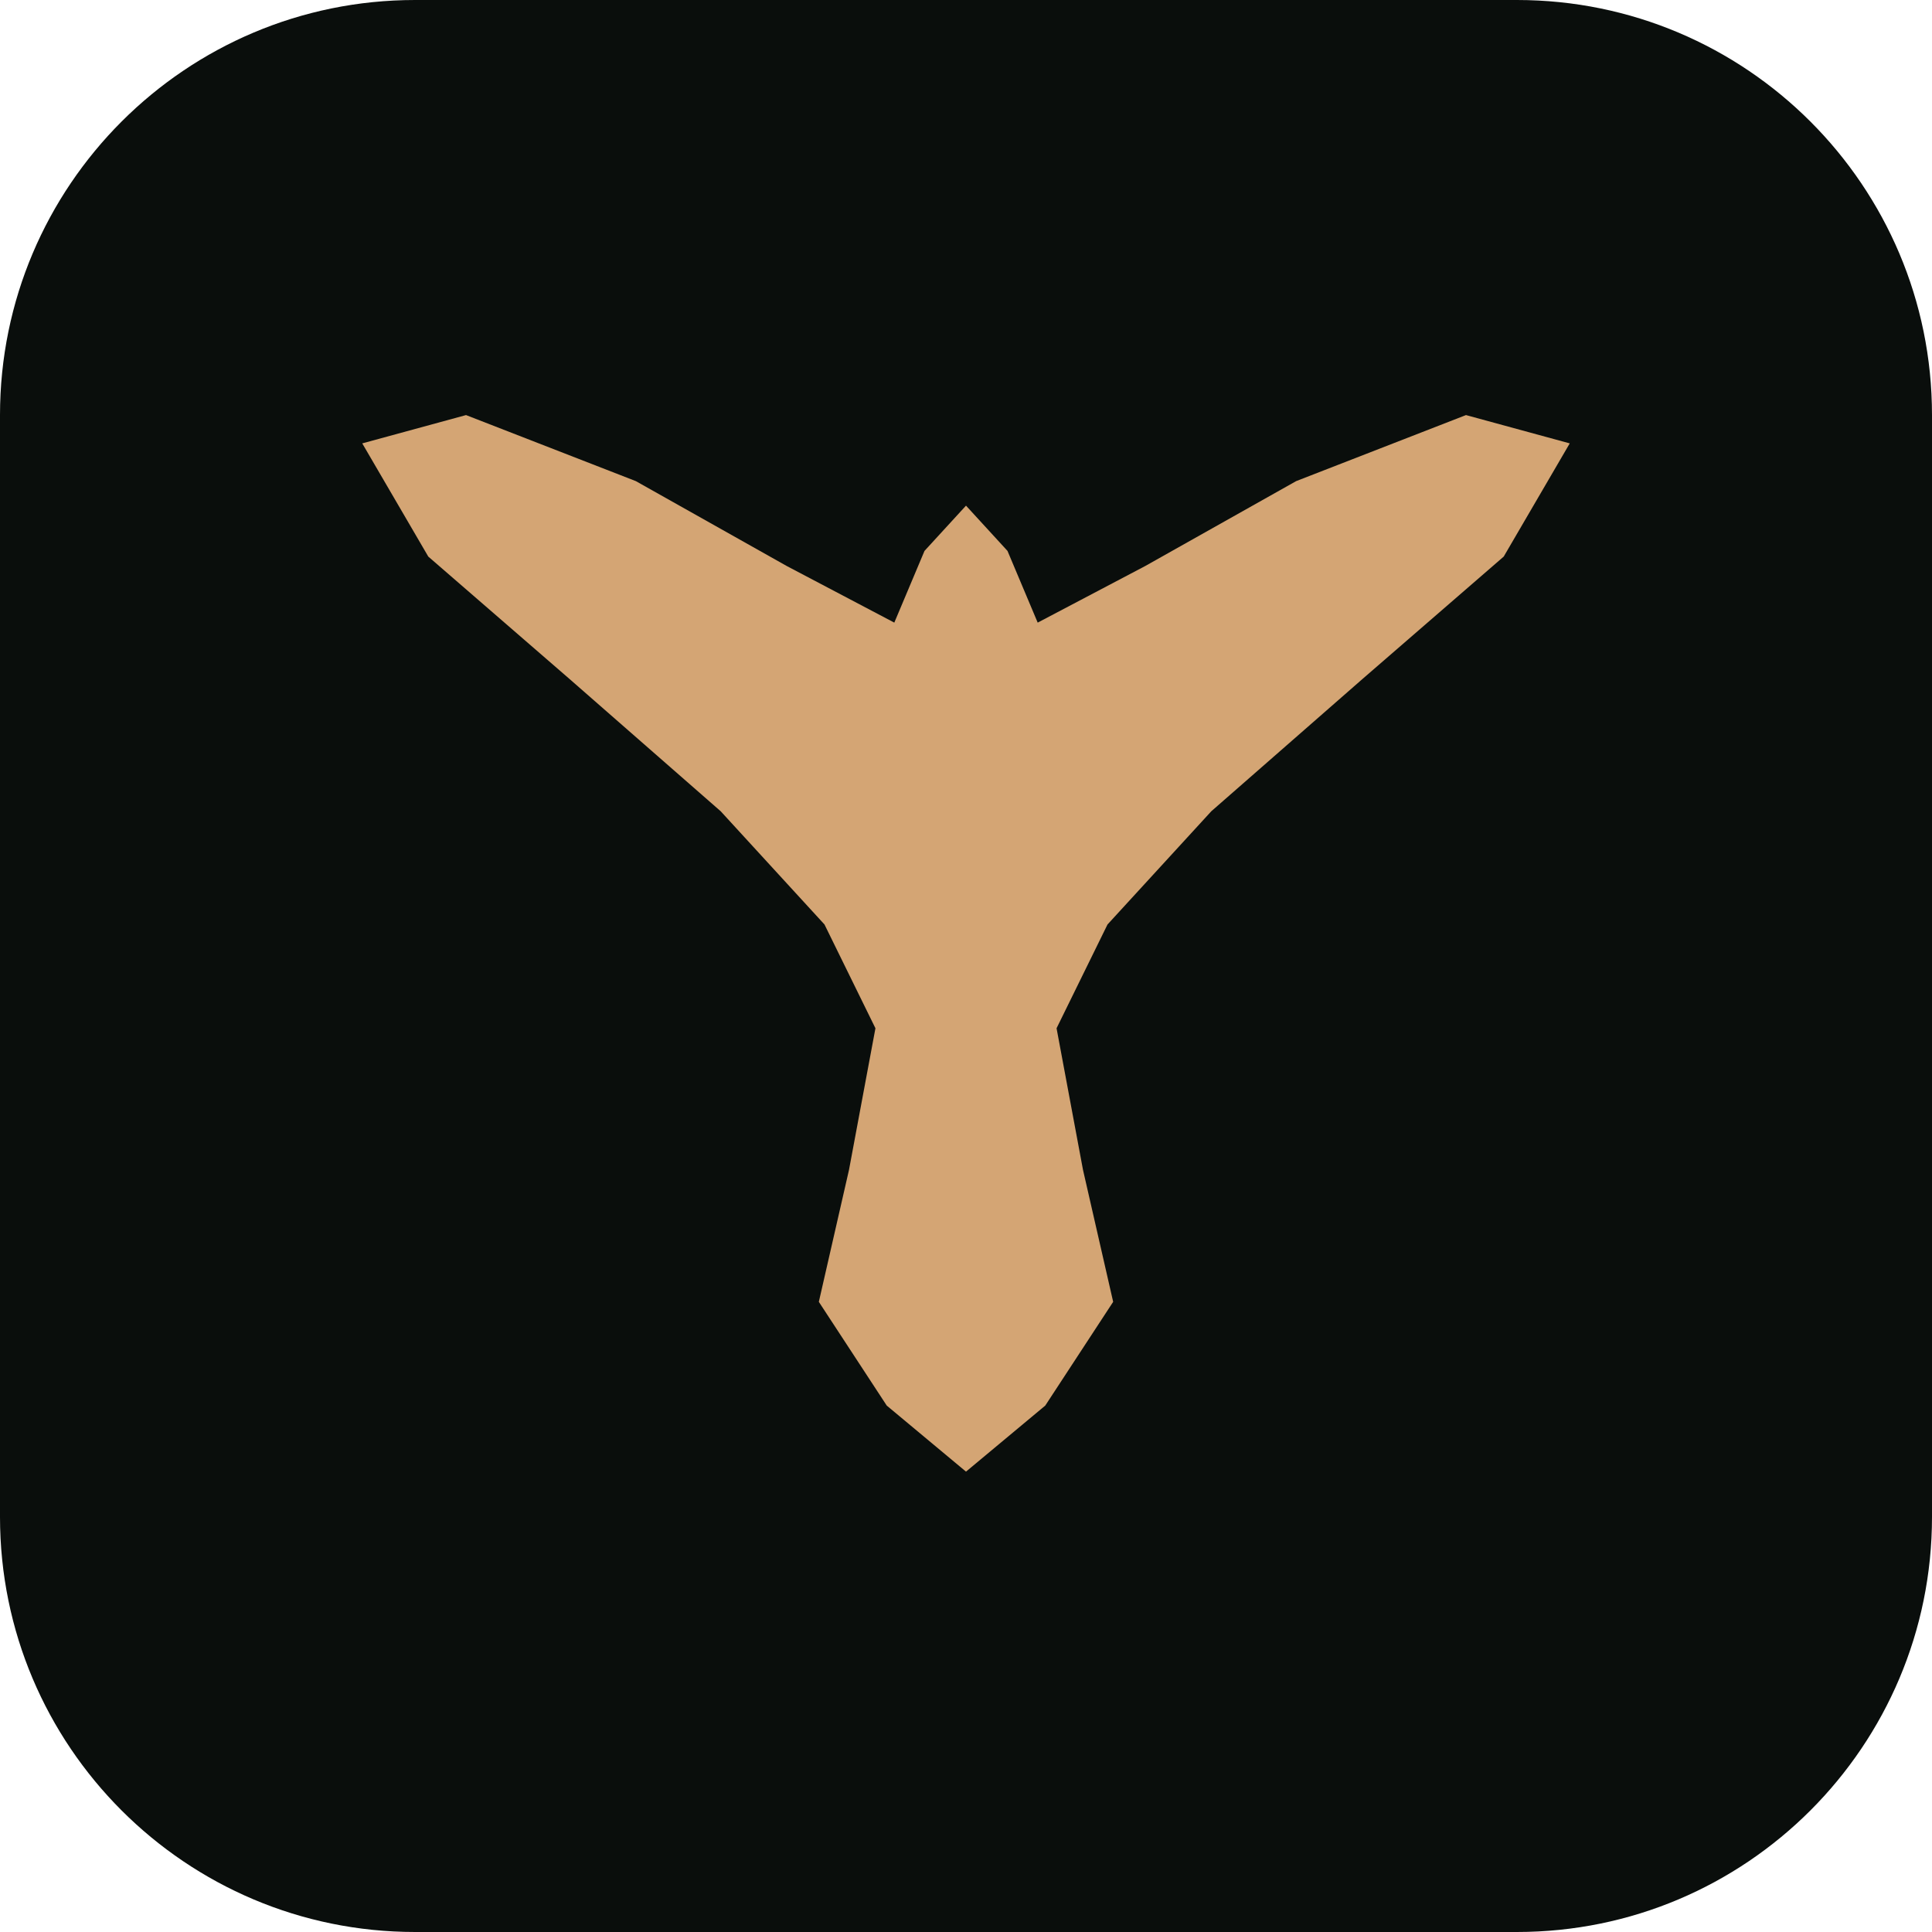
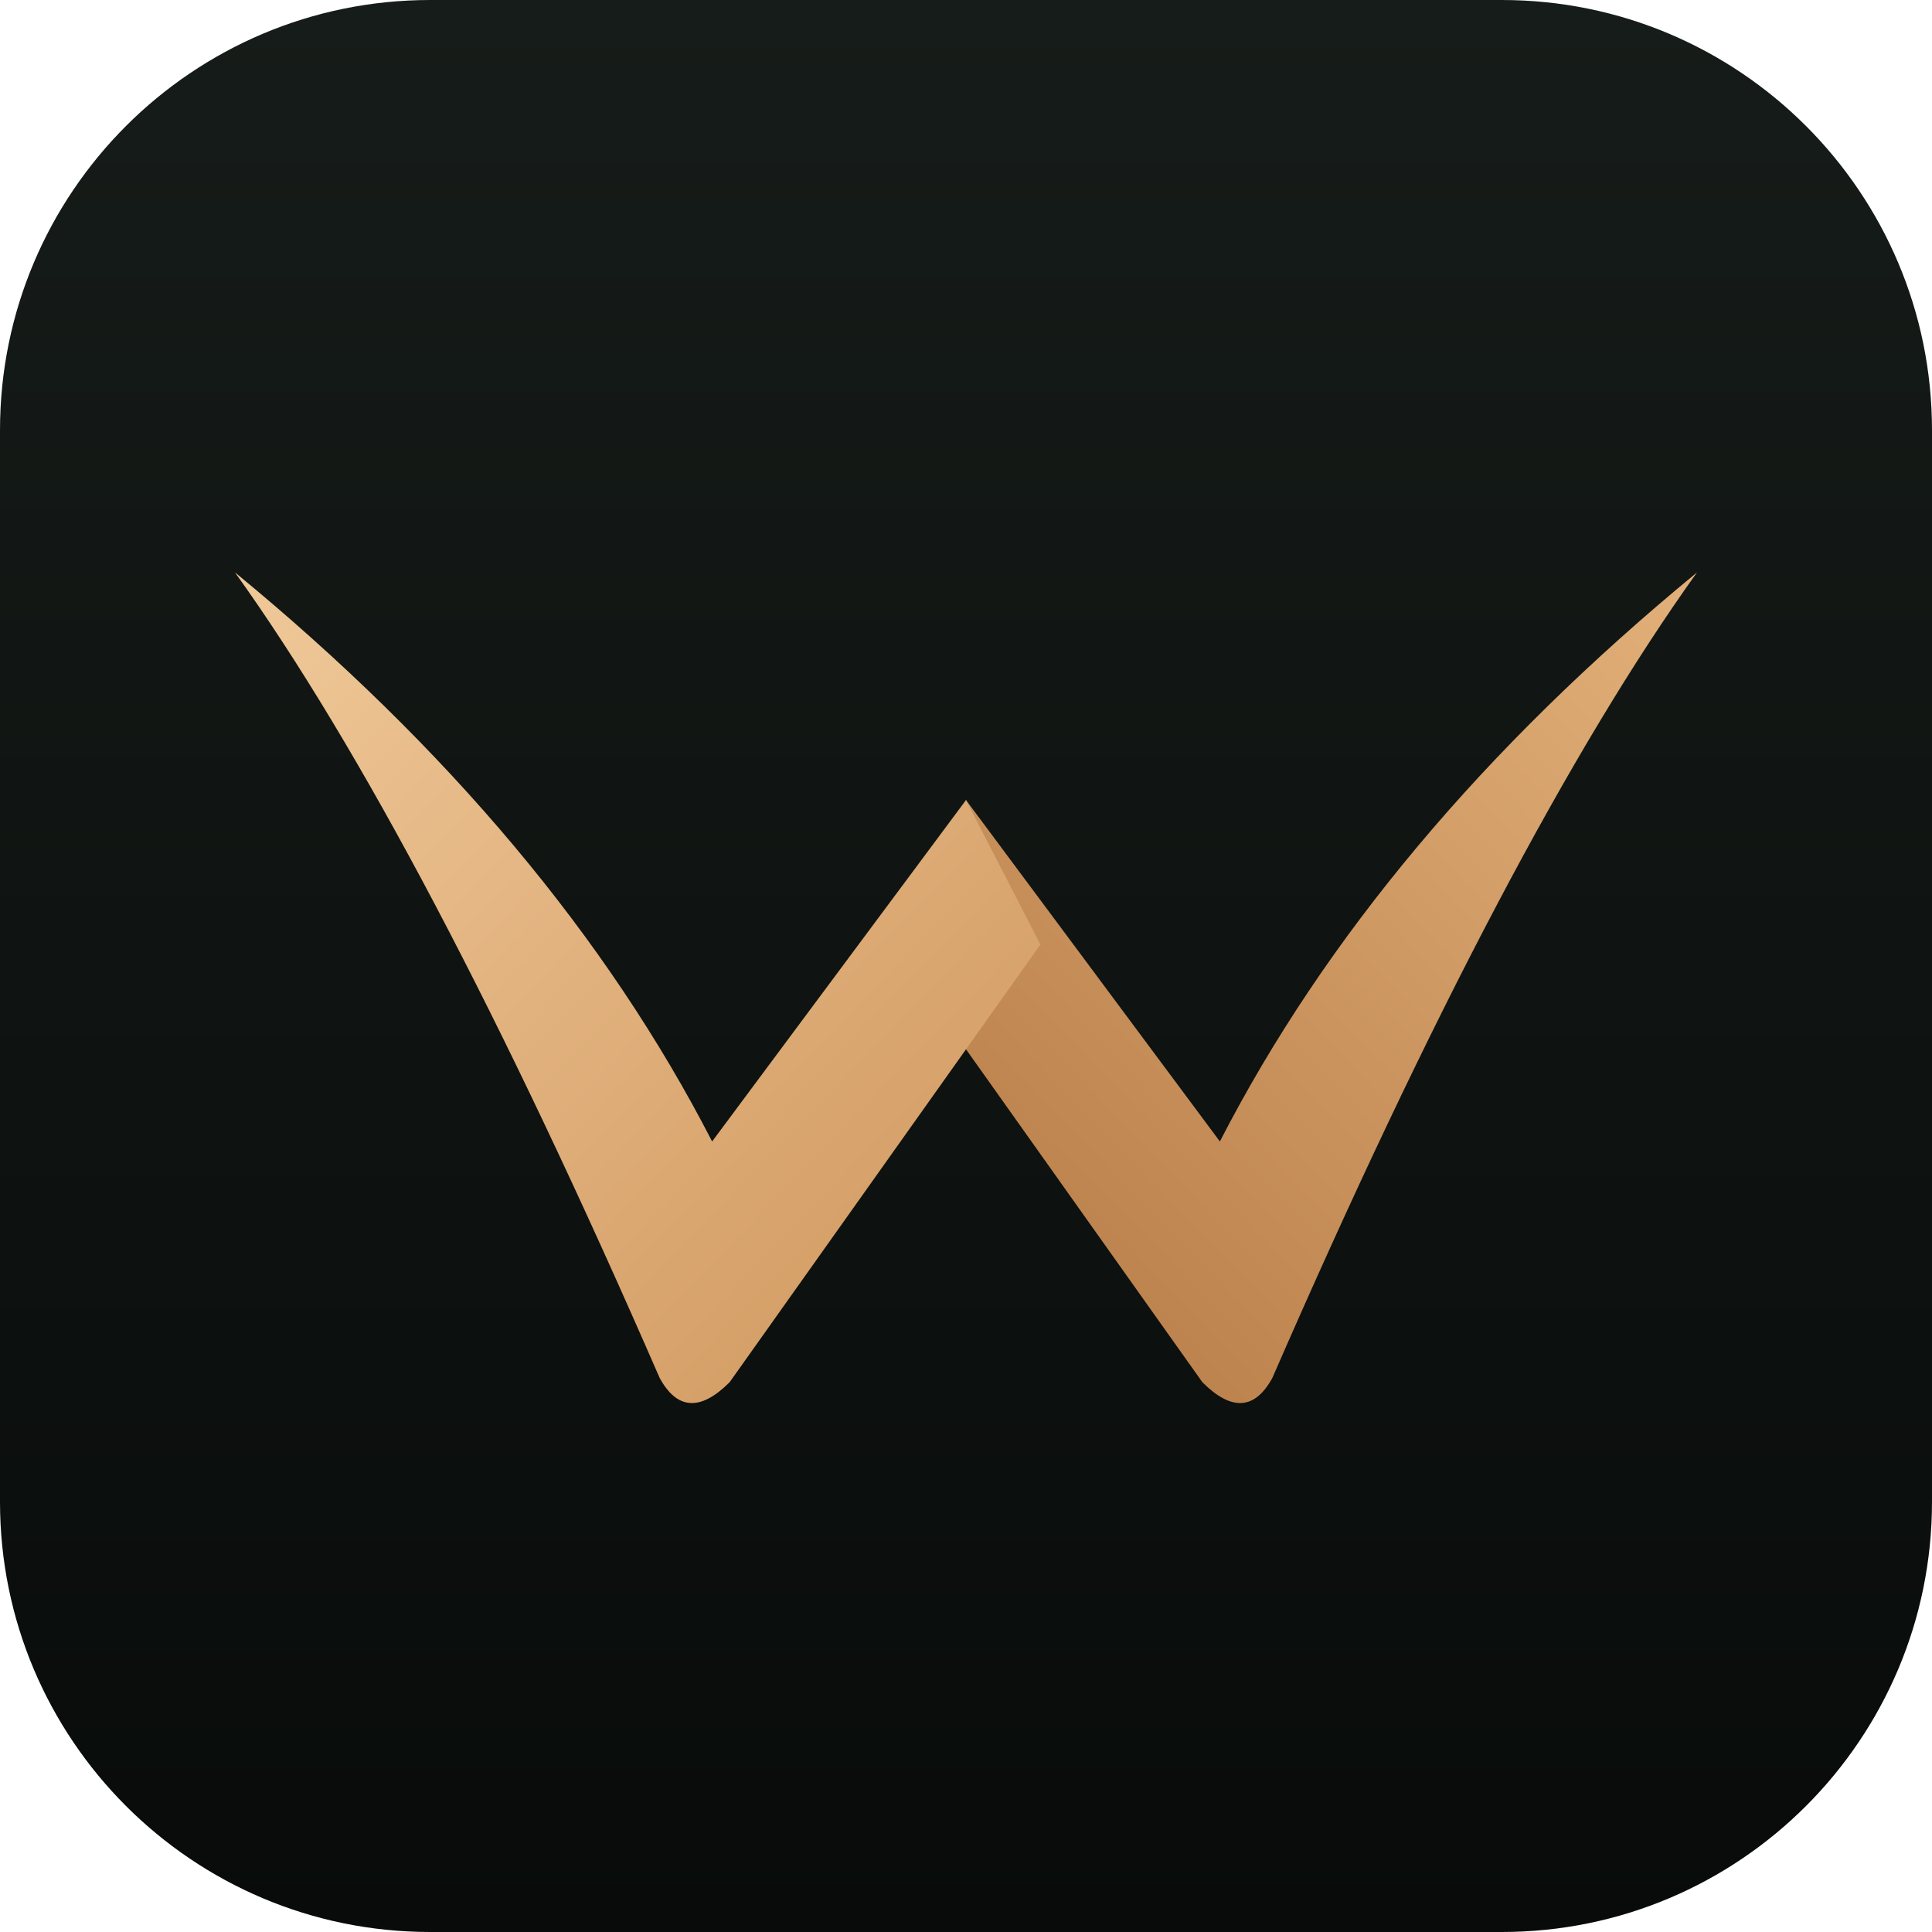
<svg xmlns="http://www.w3.org/2000/svg" viewBox="0 0 1024 1024" role="img" aria-label="Windhover">
-   <rect width="1024" height="1024" rx="220" fill="#0a0e0c" />
-   <path fill="#d4a574" d="M 512,268 L 490,292 L 474,330 L 417,300 L 337,255 L 247,220 L 192,235 L 227,295 L 302,360 L 382,430 L 437,490 L 464,545 L 450,620 L 434,690 L 470,745 L 512,780 L 554,745 L 590,690 L 574,620 L 560,545 L 587,490 L 642,430 L 722,360 L 797,295 L 832,235 L 777,220 L 687,255 L 607,300 L 550,330 L 534,292 L 512,268 Z" />
+   <defs>
+     <linearGradient id="bg" x1="0" y1="0" x2="0" y2="1">
+       <stop offset="0" stop-color="#161c19" />
+       <stop offset="1" stop-color="#080b0a" />
+     </linearGradient>
+     <linearGradient id="wl" x1="0" y1="0" x2="1" y2="1">
+       <stop offset="0" stop-color="#f0c999" />
+       <stop offset="1" stop-color="#cf955c" />
+     </linearGradient>
+     <linearGradient id="wr" x1="1" y1="0" x2="0" y2="1">
+       <stop offset="0" stop-color="#e2b07a" />
+       <stop offset="1" stop-color="#b47843" />
+     </linearGradient>
+   </defs>
+   <rect width="1024" height="1024" rx="228" fill="url(#bg)" />
+   <g transform="translate(512 518) scale(1.16) translate(-512 -485)">
+     <path fill="url(#wr)" d="M846 300 Q760 420 652 668 Q640 690 620 670 L478 470 L512 404 L628 560 Q700 420 846 300 Z" />
+     <path fill="url(#wl)" d="M178 300 Q264 420 372 668 Q384 690 404 670 L546 470 L512 404 L396 560 Q324 420 178 300 Z" />
+   </g>
</svg>
